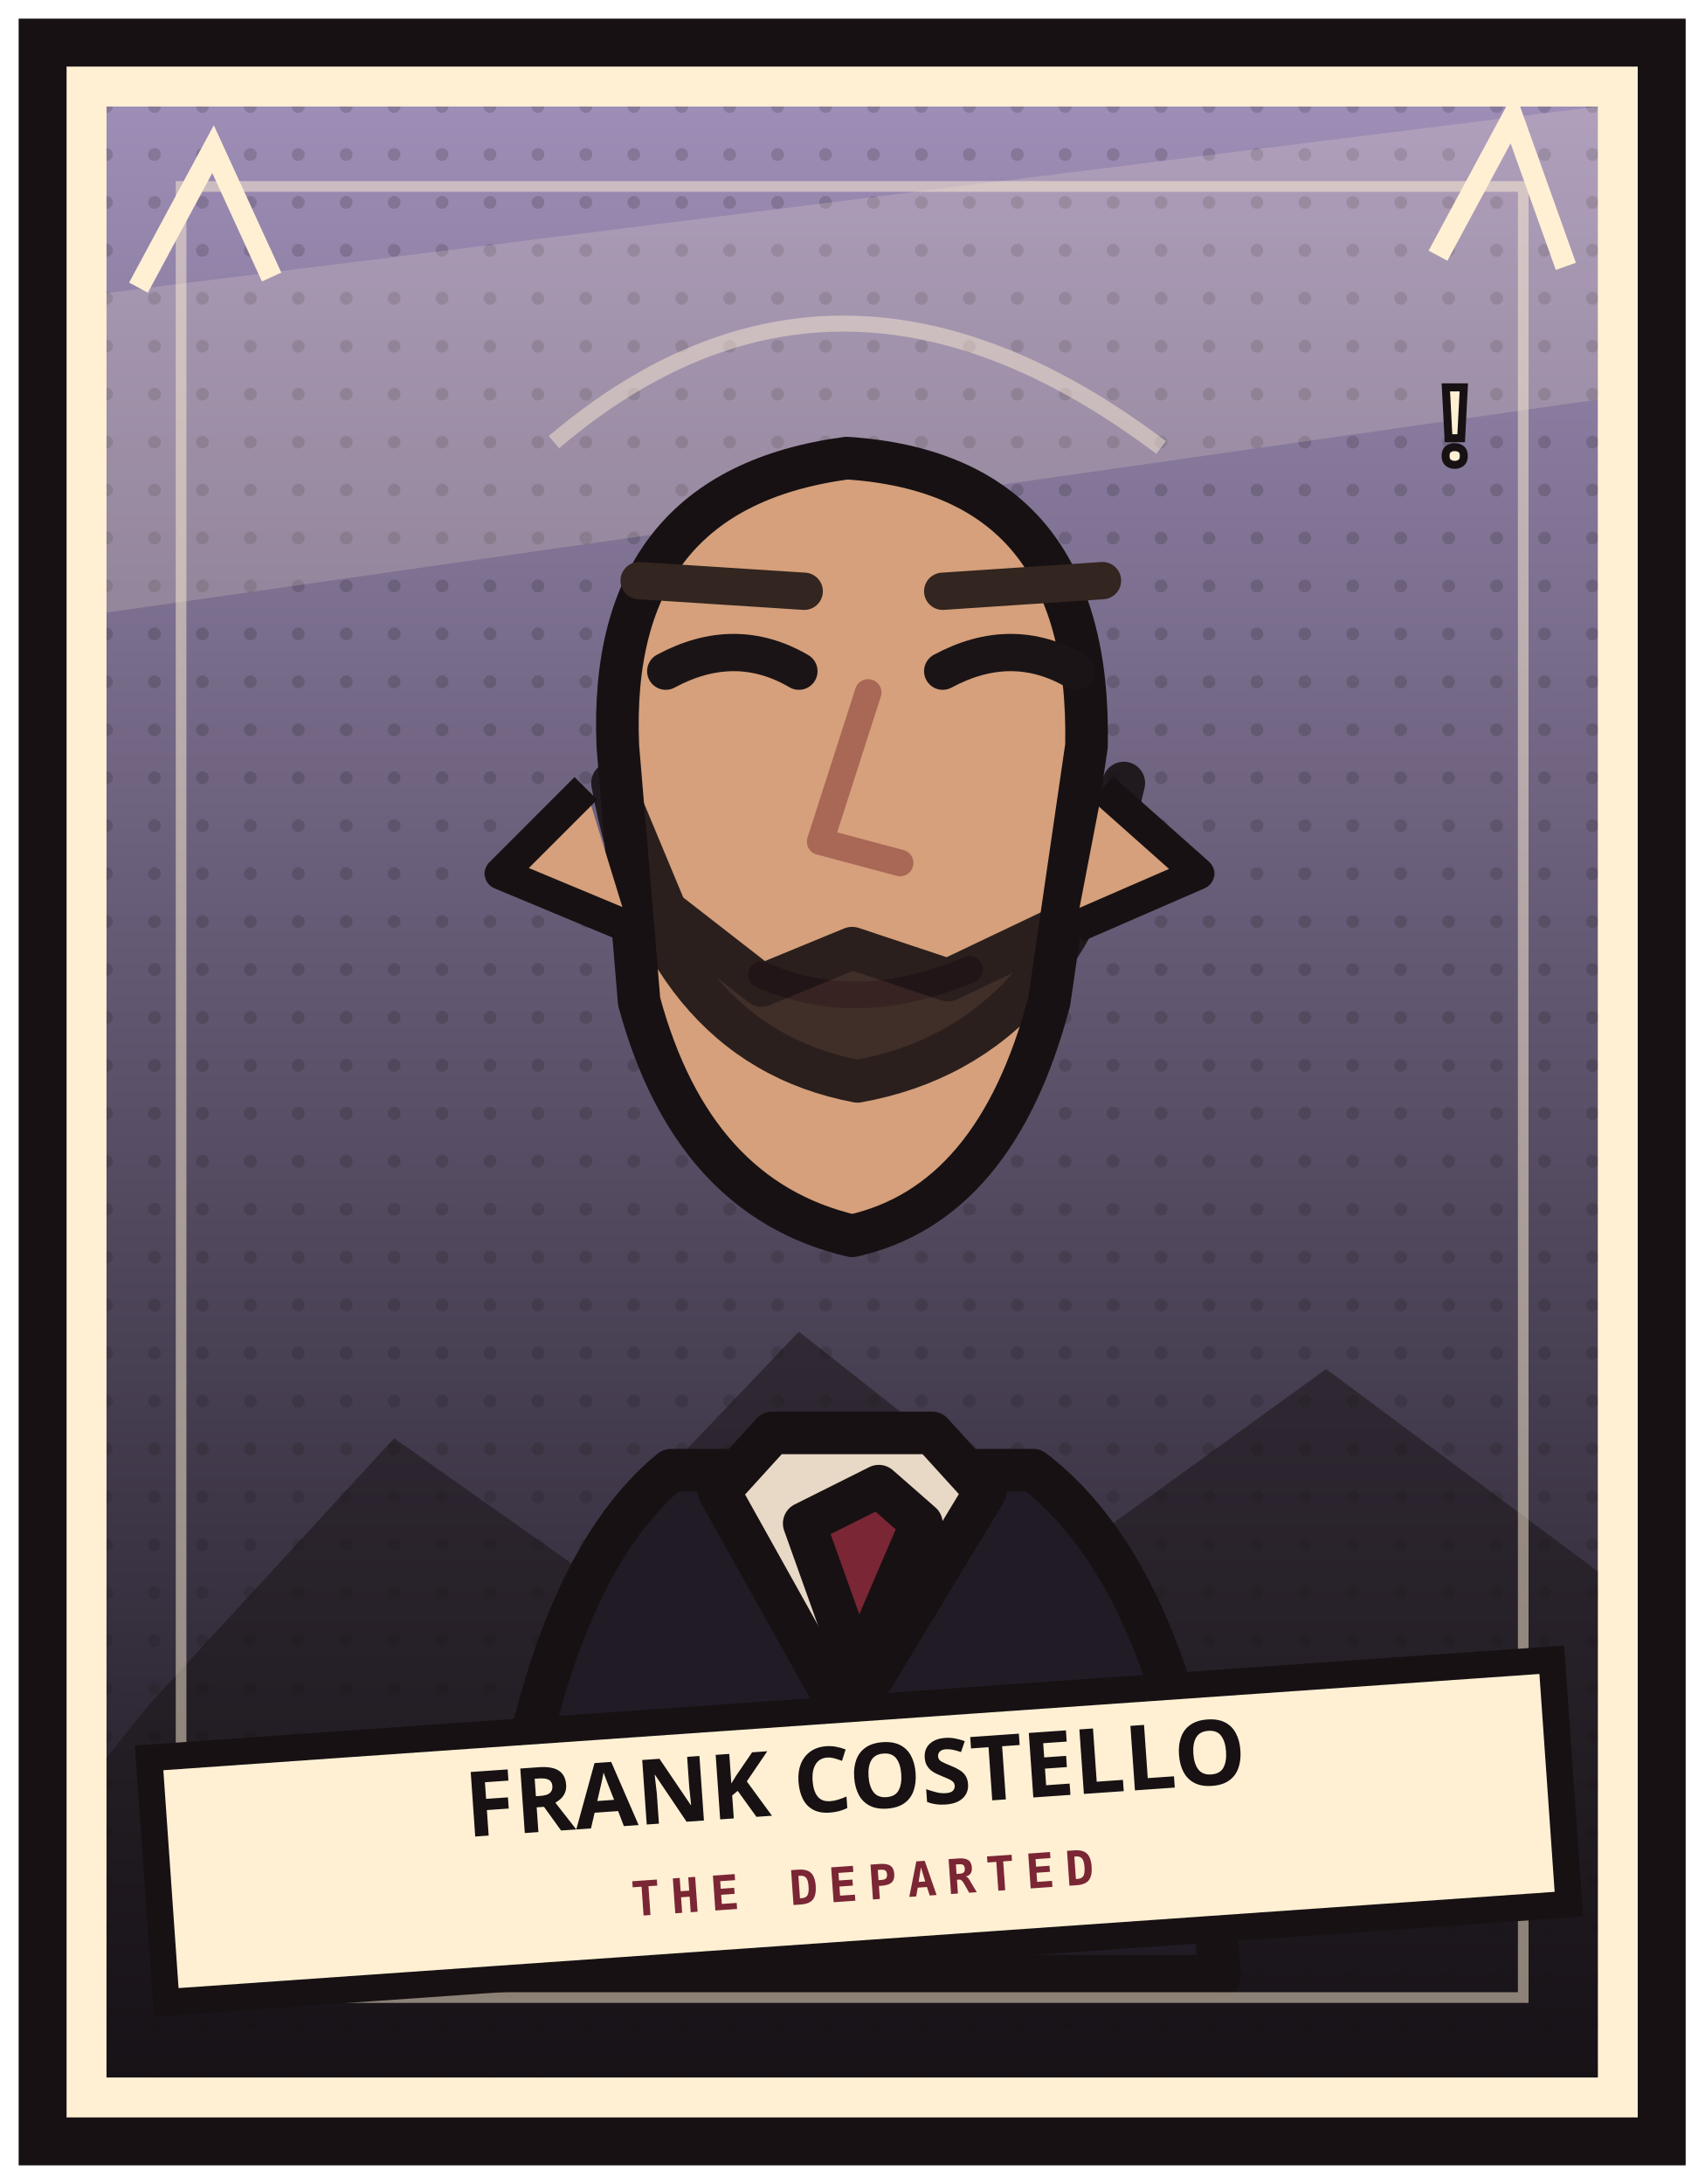
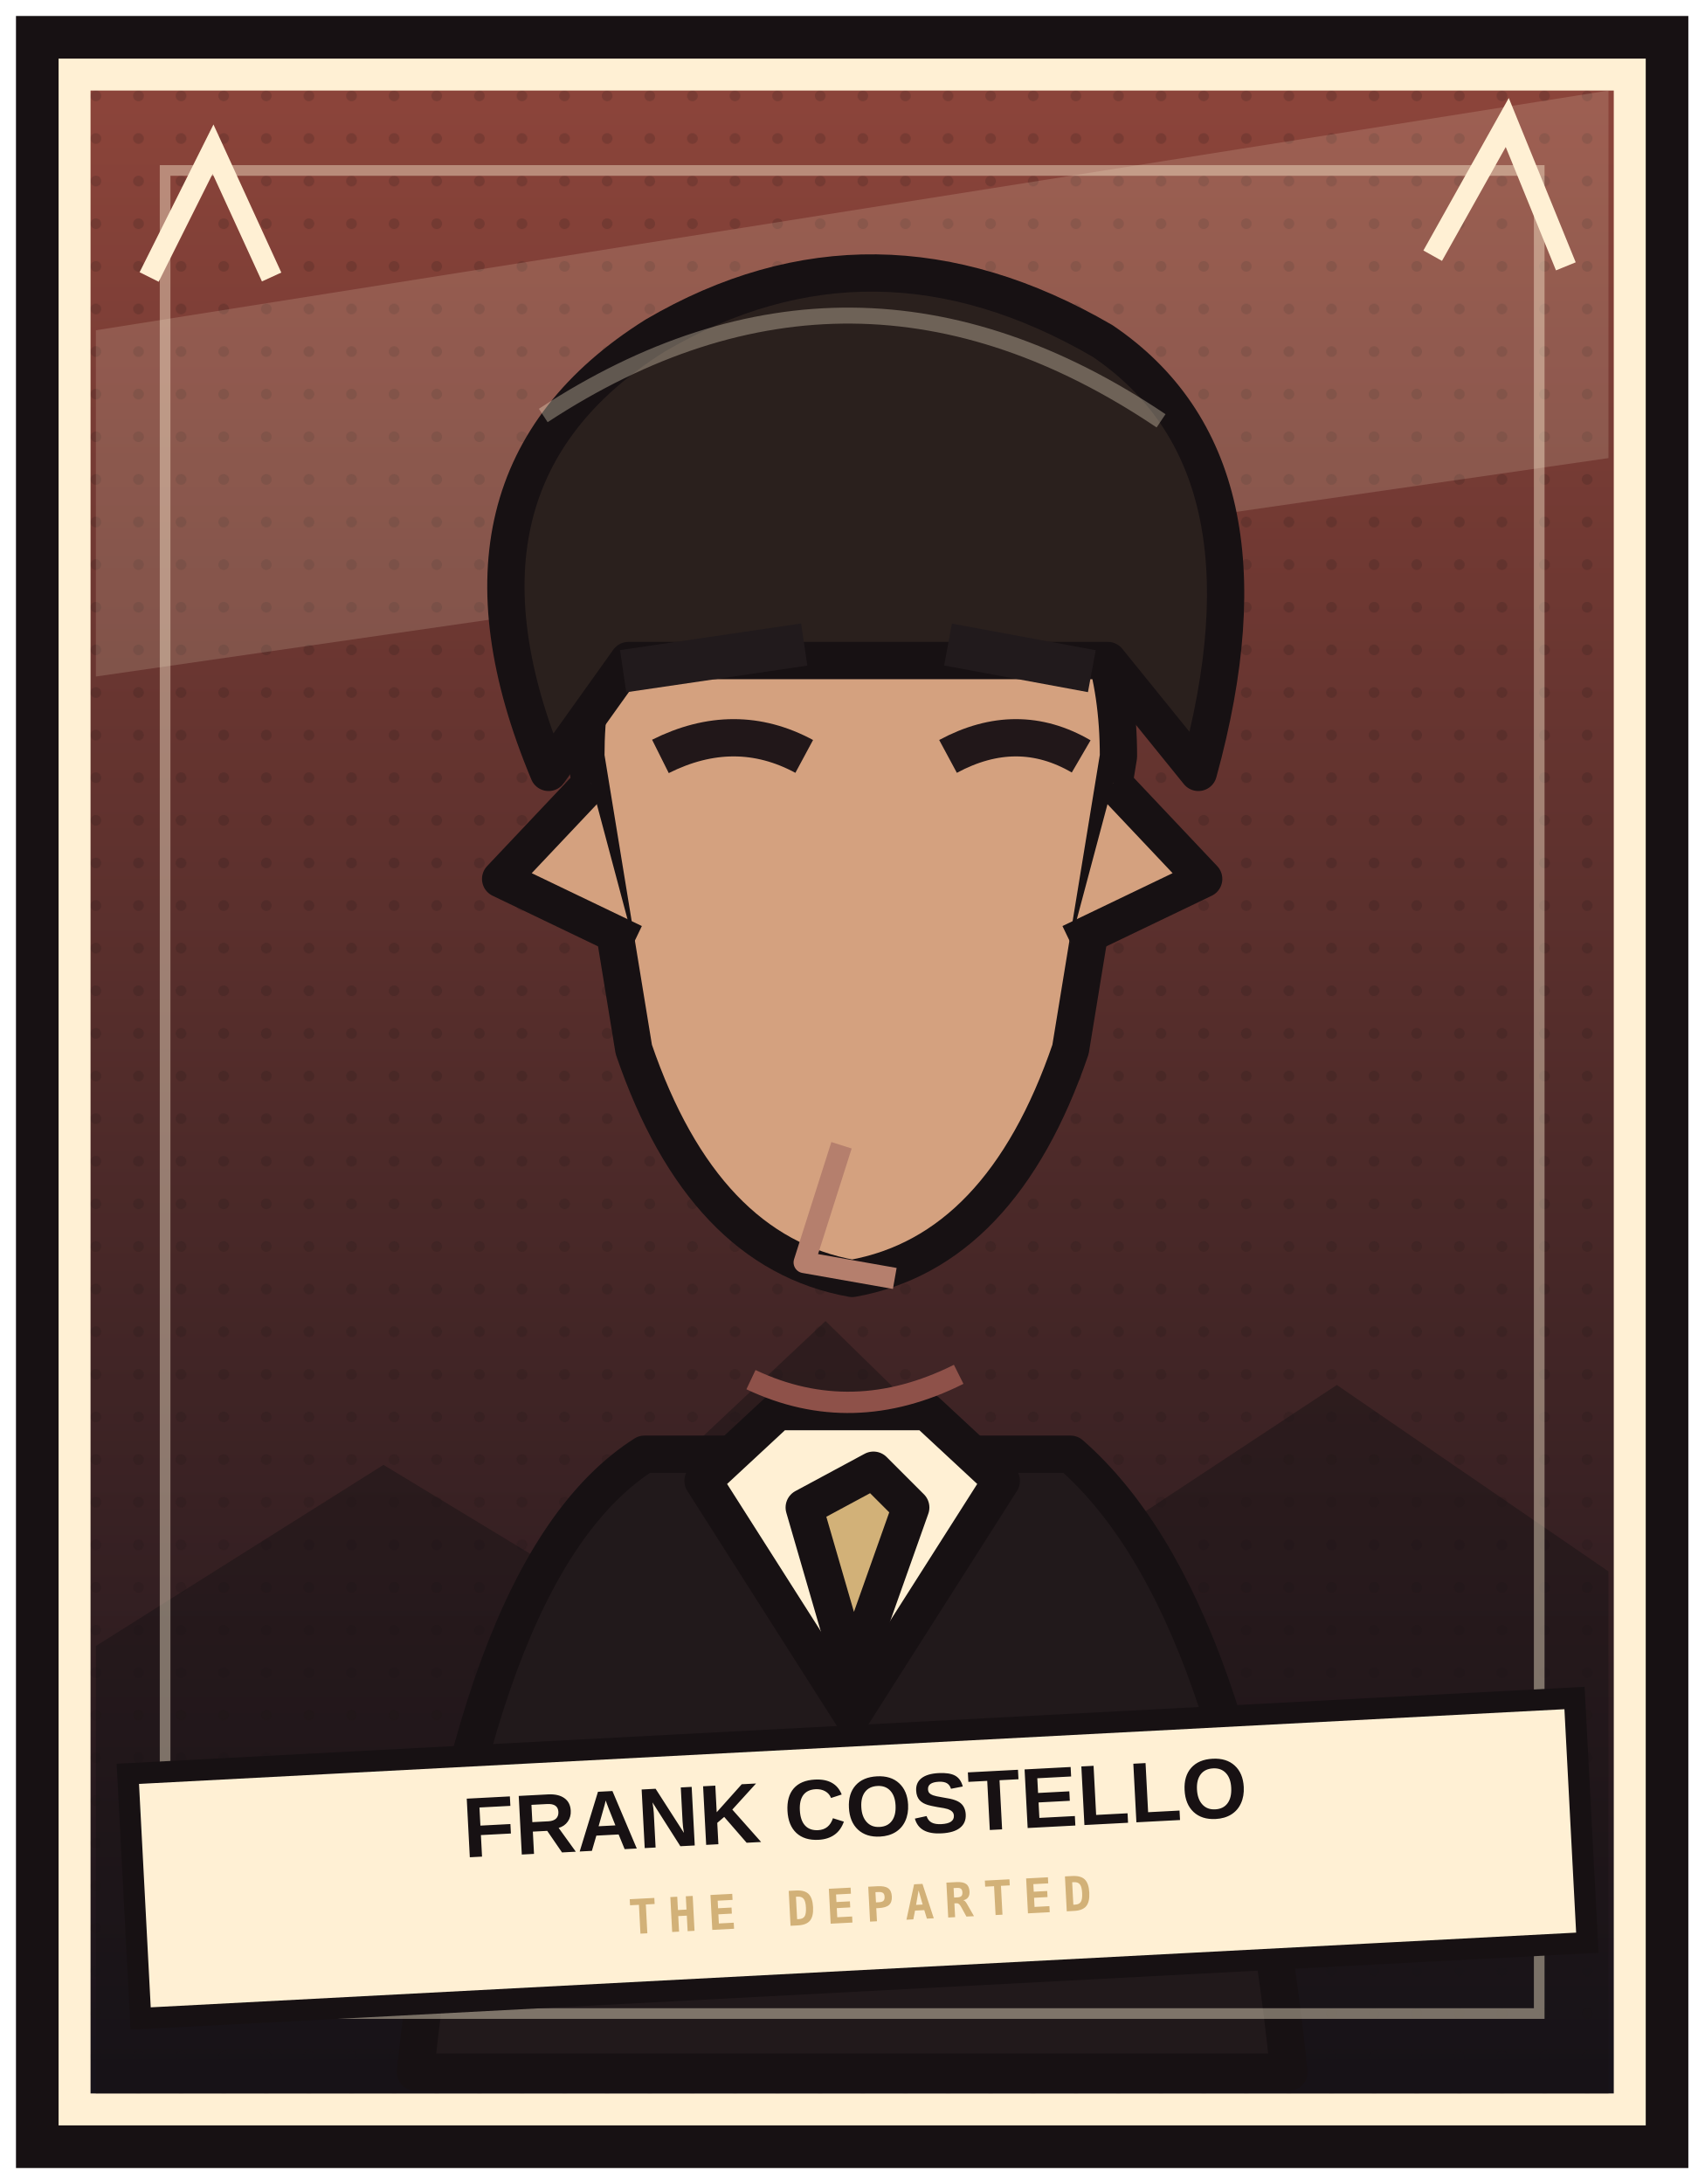
- <svg xmlns="http://www.w3.org/2000/svg" viewBox="0 0 320 410" role="img" aria-label="FRANK COSTELLO, original anime comic portrait">
+ <svg xmlns="http://www.w3.org/2000/svg" viewBox="0 0 320 410" role="img" aria-label="FRANK COSTELLO original anime comic portrait">
  <defs>
    <linearGradient id="bg" x2="0" y2="1">
-       <stop stop-color="#9e8eb7" />
+       <stop stop-color="#8b443a" />
      <stop offset="1" stop-color="#17131a" />
    </linearGradient>
-     <pattern id="dots" width="9" height="9" patternUnits="userSpaceOnUse">
-       <circle cx="2" cy="2" r="1.2" fill="#171113" opacity=".17" />
+     <pattern id="dots" width="8" height="8" patternUnits="userSpaceOnUse">
+       <circle cx="2" cy="2" r="1" fill="#171113" opacity=".16" />
    </pattern>
  </defs>
-   <rect x="8" y="8" width="304" height="394" fill="#fff0d4" stroke="#171113" stroke-width="9" />
-   <rect x="20" y="20" width="280" height="370" fill="url(#bg)" />
-   <rect x="20" y="20" width="280" height="370" fill="url(#dots)" />
-   <path d="M20 55 300 20 300 75 20 115Z" fill="#fff0d4" opacity=".18" />
-   <path d="M28 320 74 270 108 294 150 250 202 291 249 257 300 295V390H20V330Z" fill="#171113" opacity=".5" />
-   <g stroke="#171113" stroke-width="8" stroke-linejoin="round">
-     <path d="M93 371Q99 298 126 276L194 276Q224 299 229 371Z" fill="#211b26" />
-     <path d="M135 280 159 323 185 280 175 269H145Z" fill="#e8d8c6" />
-     <path d="M151 286 161 314 173 286 165 279Z" fill="#7b2634" />
-     <path d="M116 140Q114 92 159 86Q205 89 204 140L197 188Q187 226 160 232Q130 225 120 188Z" fill="#d5a07b" />M105 144Q87 89 123 66Q166 37 207 66Q238 89 226 145L210 124H119Z<path d="M120 109 151 111M177 111 207 109" fill="none" stroke="#33251f" stroke-width="7" stroke-linecap="round" />
-     <path d="M125 126Q138 119 150 126M177 126Q190 119 202 126" fill="none" stroke="#1b1417" stroke-width="7" stroke-linecap="round" />
-     <path d="M163 130 154 158 169 162" fill="none" stroke="#a96756" stroke-width="5" stroke-linecap="round" />
-     <path d="M143 183Q161 191 182 182" fill="none" stroke="#773d3b" stroke-width="5" stroke-linecap="round" />
-     <path d="M115 147Q124 196 161 203Q200 196 211 147L199 174 178 184 160 178 143 185 125 171Z" fill="#30211f" opacity=".9" />
-     <path d="M110 148 94 164 118 174M207 148 225 164 202 174" fill="#d5a07b" stroke="#171113" stroke-width="6" />
-     <path d="M104 83Q157 38 218 84" fill="none" stroke="#fff0d4" stroke-width="3" opacity=".45" />
+   <rect x="7" y="7" width="306" height="396" fill="#fff0d4" stroke="#171113" stroke-width="8" />
+   <rect x="17" y="17" width="286" height="376" fill="url(#bg)" />
+   <rect x="17" y="17" width="286" height="376" fill="url(#dots)" />
+   <path d="M18 62 302 17 302 86 18 127Z" fill="#fff0d4" opacity=".16" />
+   <path d="M18 309 72 275 105 295 155 248 201 293 251 260 302 295V393H18Z" fill="#171113" opacity=".45" />
+   <g stroke="#171113" stroke-width="7" stroke-linejoin="round">
+     <path d="M78 389Q88 294 121 273H201Q233 301 242 389Z" fill="#21191b" />
+     <path d="M132 278 160 322 188 278 174 265H146Z" fill="#fff0d4" />
+     <path d="M151 283 160 314 171 283 164 276Z" fill="#d2b178" />
+     <path d="M110 142Q110 94 160 88Q210 94 210 142L201 197Q188 235 160 240Q132 235 119 197Z" fill="#d4a17f" />
+     <path d="M103 145Q80 90 123 63Q164 39 207 64Q241 87 225 145L208 124H118Z" fill="#2a201d" />
+     <path d="M117 126 151 121M178 121 205 126" stroke="#211a1c" stroke-width="8" fill="none" />
+     <path d="M124 142Q138 135 151 142M178 142Q191 135 203 142" stroke="#211719" stroke-width="7" fill="none" />
+     <path d="M158 215 151 237 168 240" stroke="#b57f6d" stroke-width="4" fill="none" />
+     <path d="M141 259Q160 268 180 258" stroke="#8e5149" stroke-width="4" fill="none" />
+     <path d="M111 147 94 165 119 177M209 147 226 165 201 177" fill="#d4a17f" />
+     <path d="M102 78Q160 40 218 79" stroke="#fff0d4" stroke-width="3" opacity=".32" fill="none" />
  </g>
-   <path d="M34 35H286V375H34Z" fill="none" stroke="#fff0d4" stroke-width="2" opacity=".5" />
-   <g transform="translate(28 330) rotate(-4)">
-     <rect width="264" height="46" fill="#fff0d4" stroke="#171113" stroke-width="5" />
-     <text x="132" y="19" text-anchor="middle" font-family="Impact,Arial Black,sans-serif" font-size="17" font-weight="900" fill="#171113">FRANK COSTELLO</text>
-     <text x="132" y="36" text-anchor="middle" font-family="monospace" font-size="9" font-weight="900" letter-spacing="2" fill="#7b2634">THE DEPARTED</text>
+   <path d="M31 32H289V378H31Z" fill="none" stroke="#fff0d4" stroke-width="2" opacity=".42" />
+   <g transform="translate(24 333) rotate(-3)">
+     <rect width="272" height="46" fill="#fff0d4" stroke="#171113" stroke-width="4" />
+     <text x="136" y="19" text-anchor="middle" font-family="Arial Black,Arial,sans-serif" font-size="16" font-weight="900" fill="#171113">FRANK COSTELLO</text>
+     <text x="136" y="35" text-anchor="middle" font-family="monospace" font-size="9" font-weight="900" letter-spacing="2" fill="#d2b178">THE DEPARTED</text>
  </g>
-   <path d="M26 54 40 28 51 52M270 48 284 22 294 50" stroke="#fff0d4" stroke-width="4" fill="none" />
-   <text x="276" y="87" text-anchor="end" font-family="Impact,Arial Black,sans-serif" font-size="20" font-weight="900" fill="#fff0d4" stroke="#171113" stroke-width="1.5">!</text>
+   <path d="M28 52 40 28 51 52M269 48 283 23 294 50" stroke="#fff0d4" stroke-width="4" fill="none" />
</svg>
